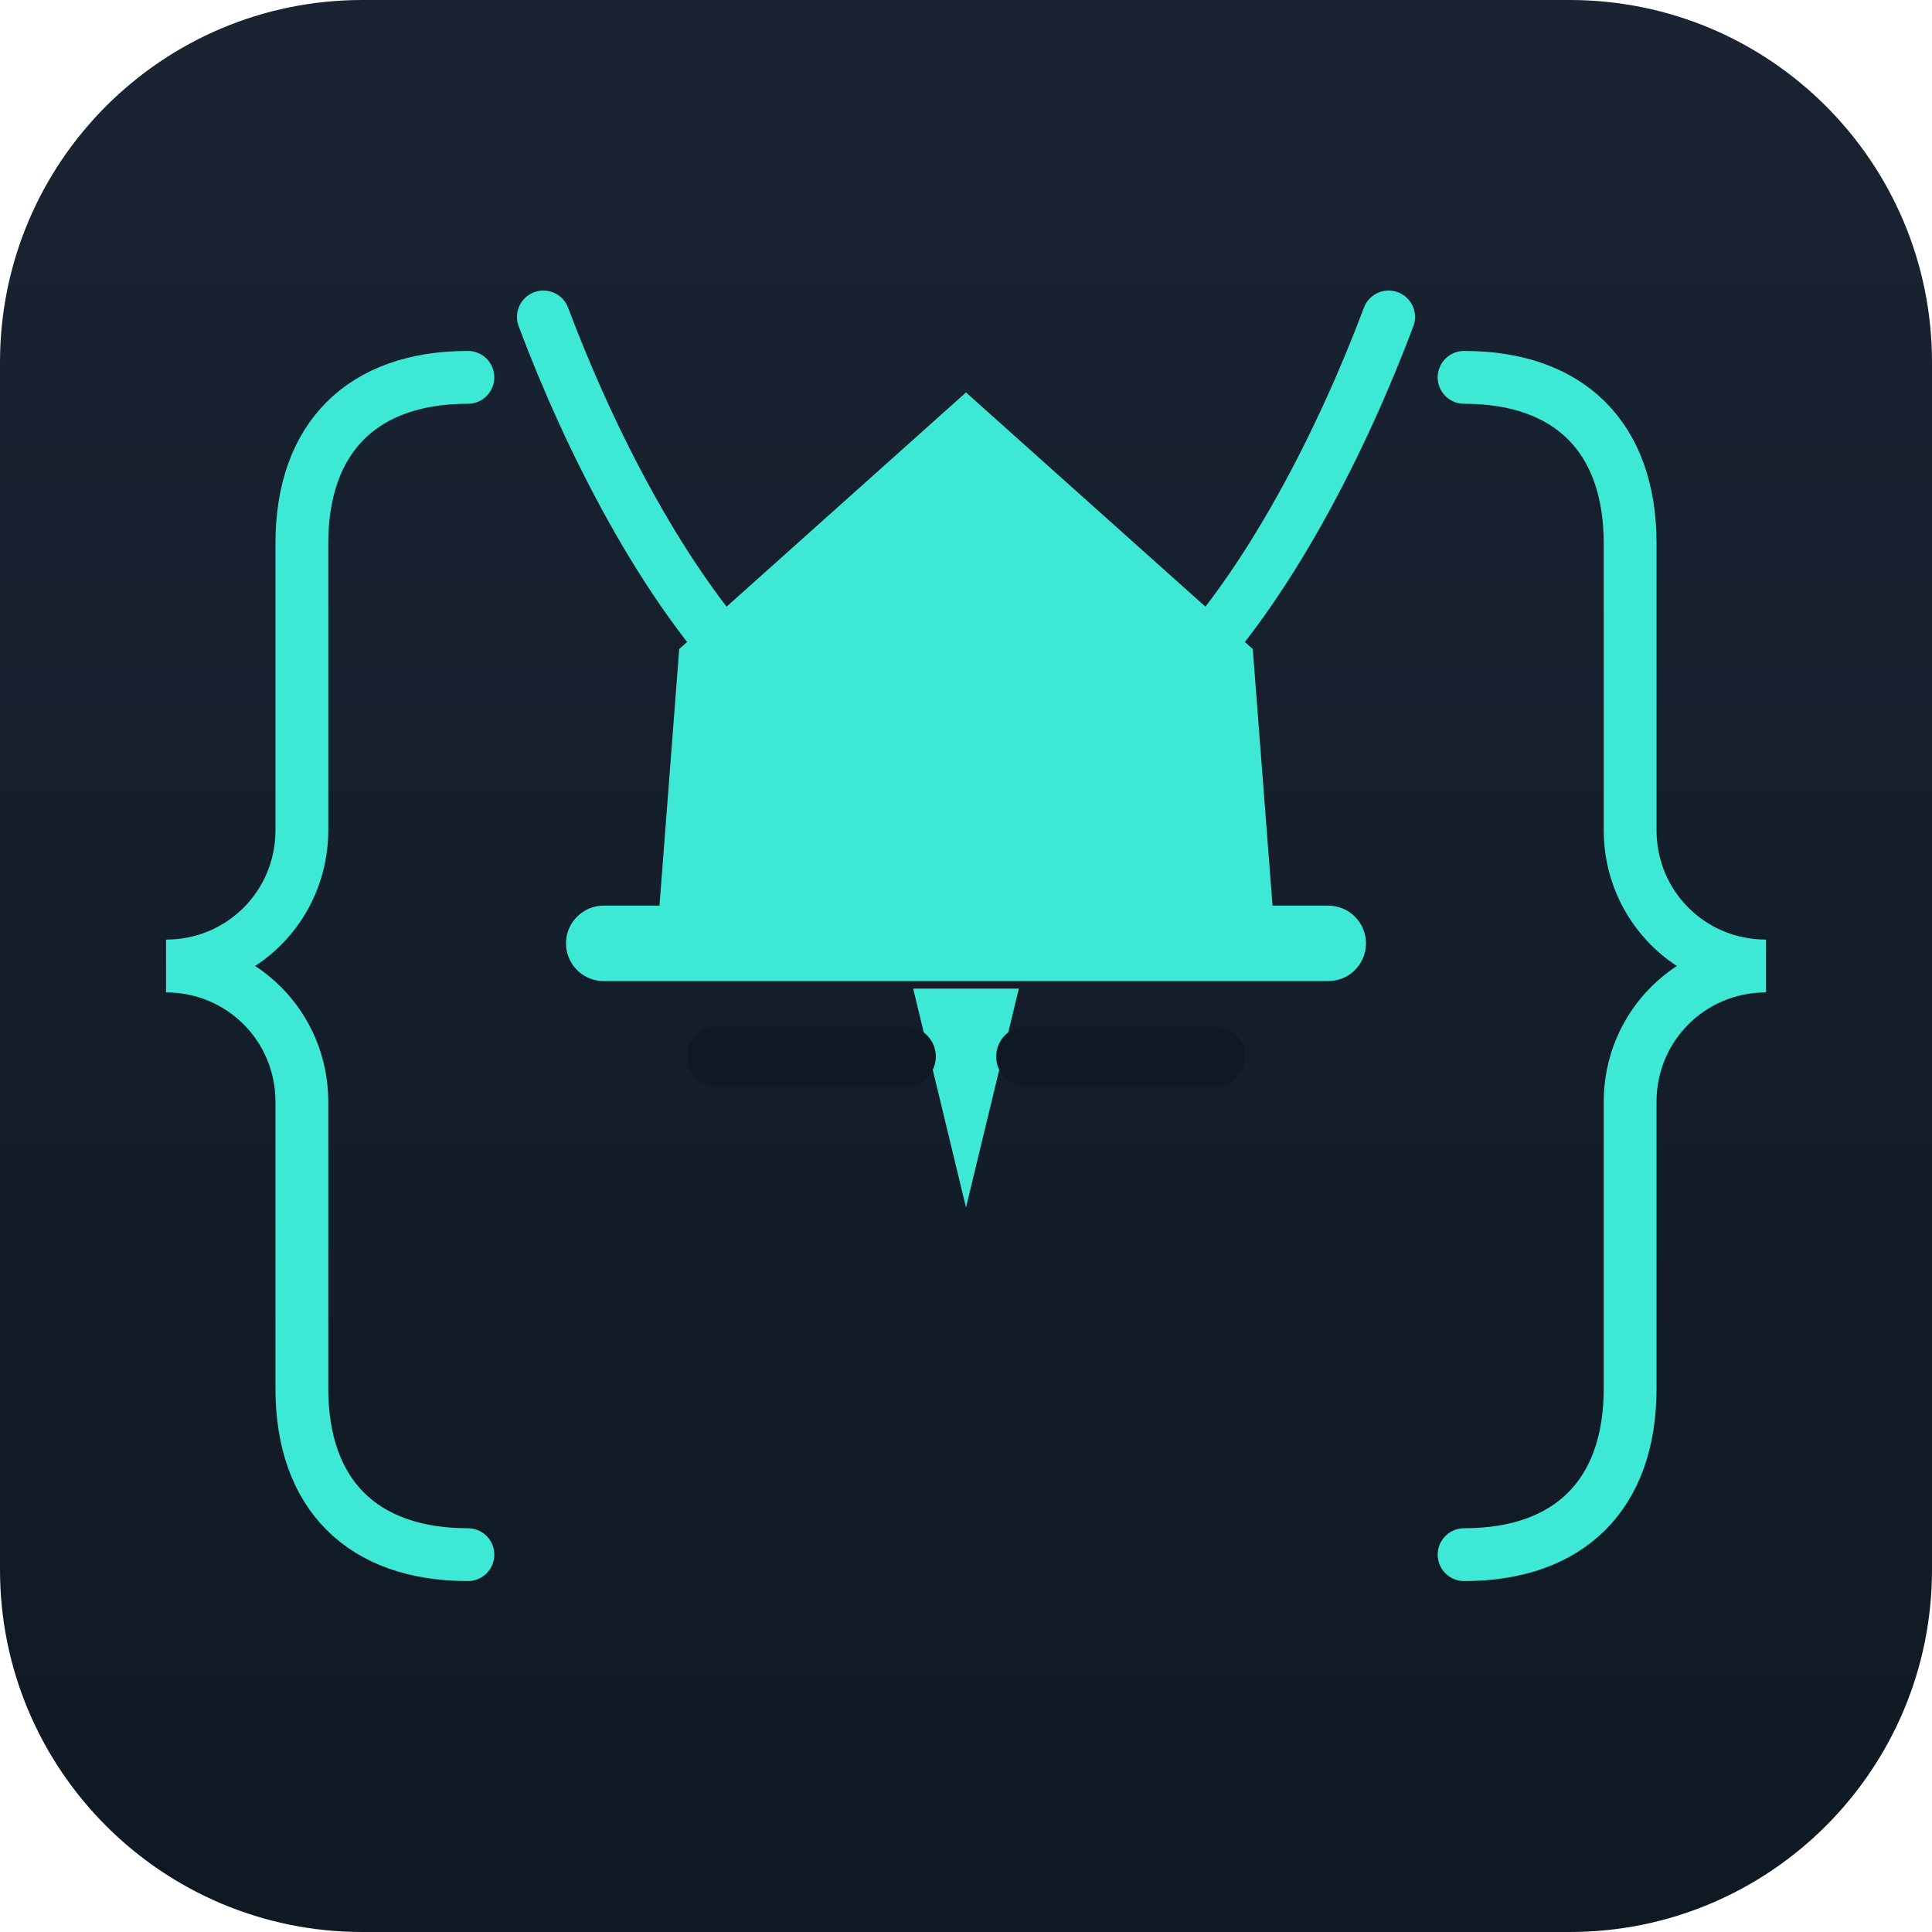
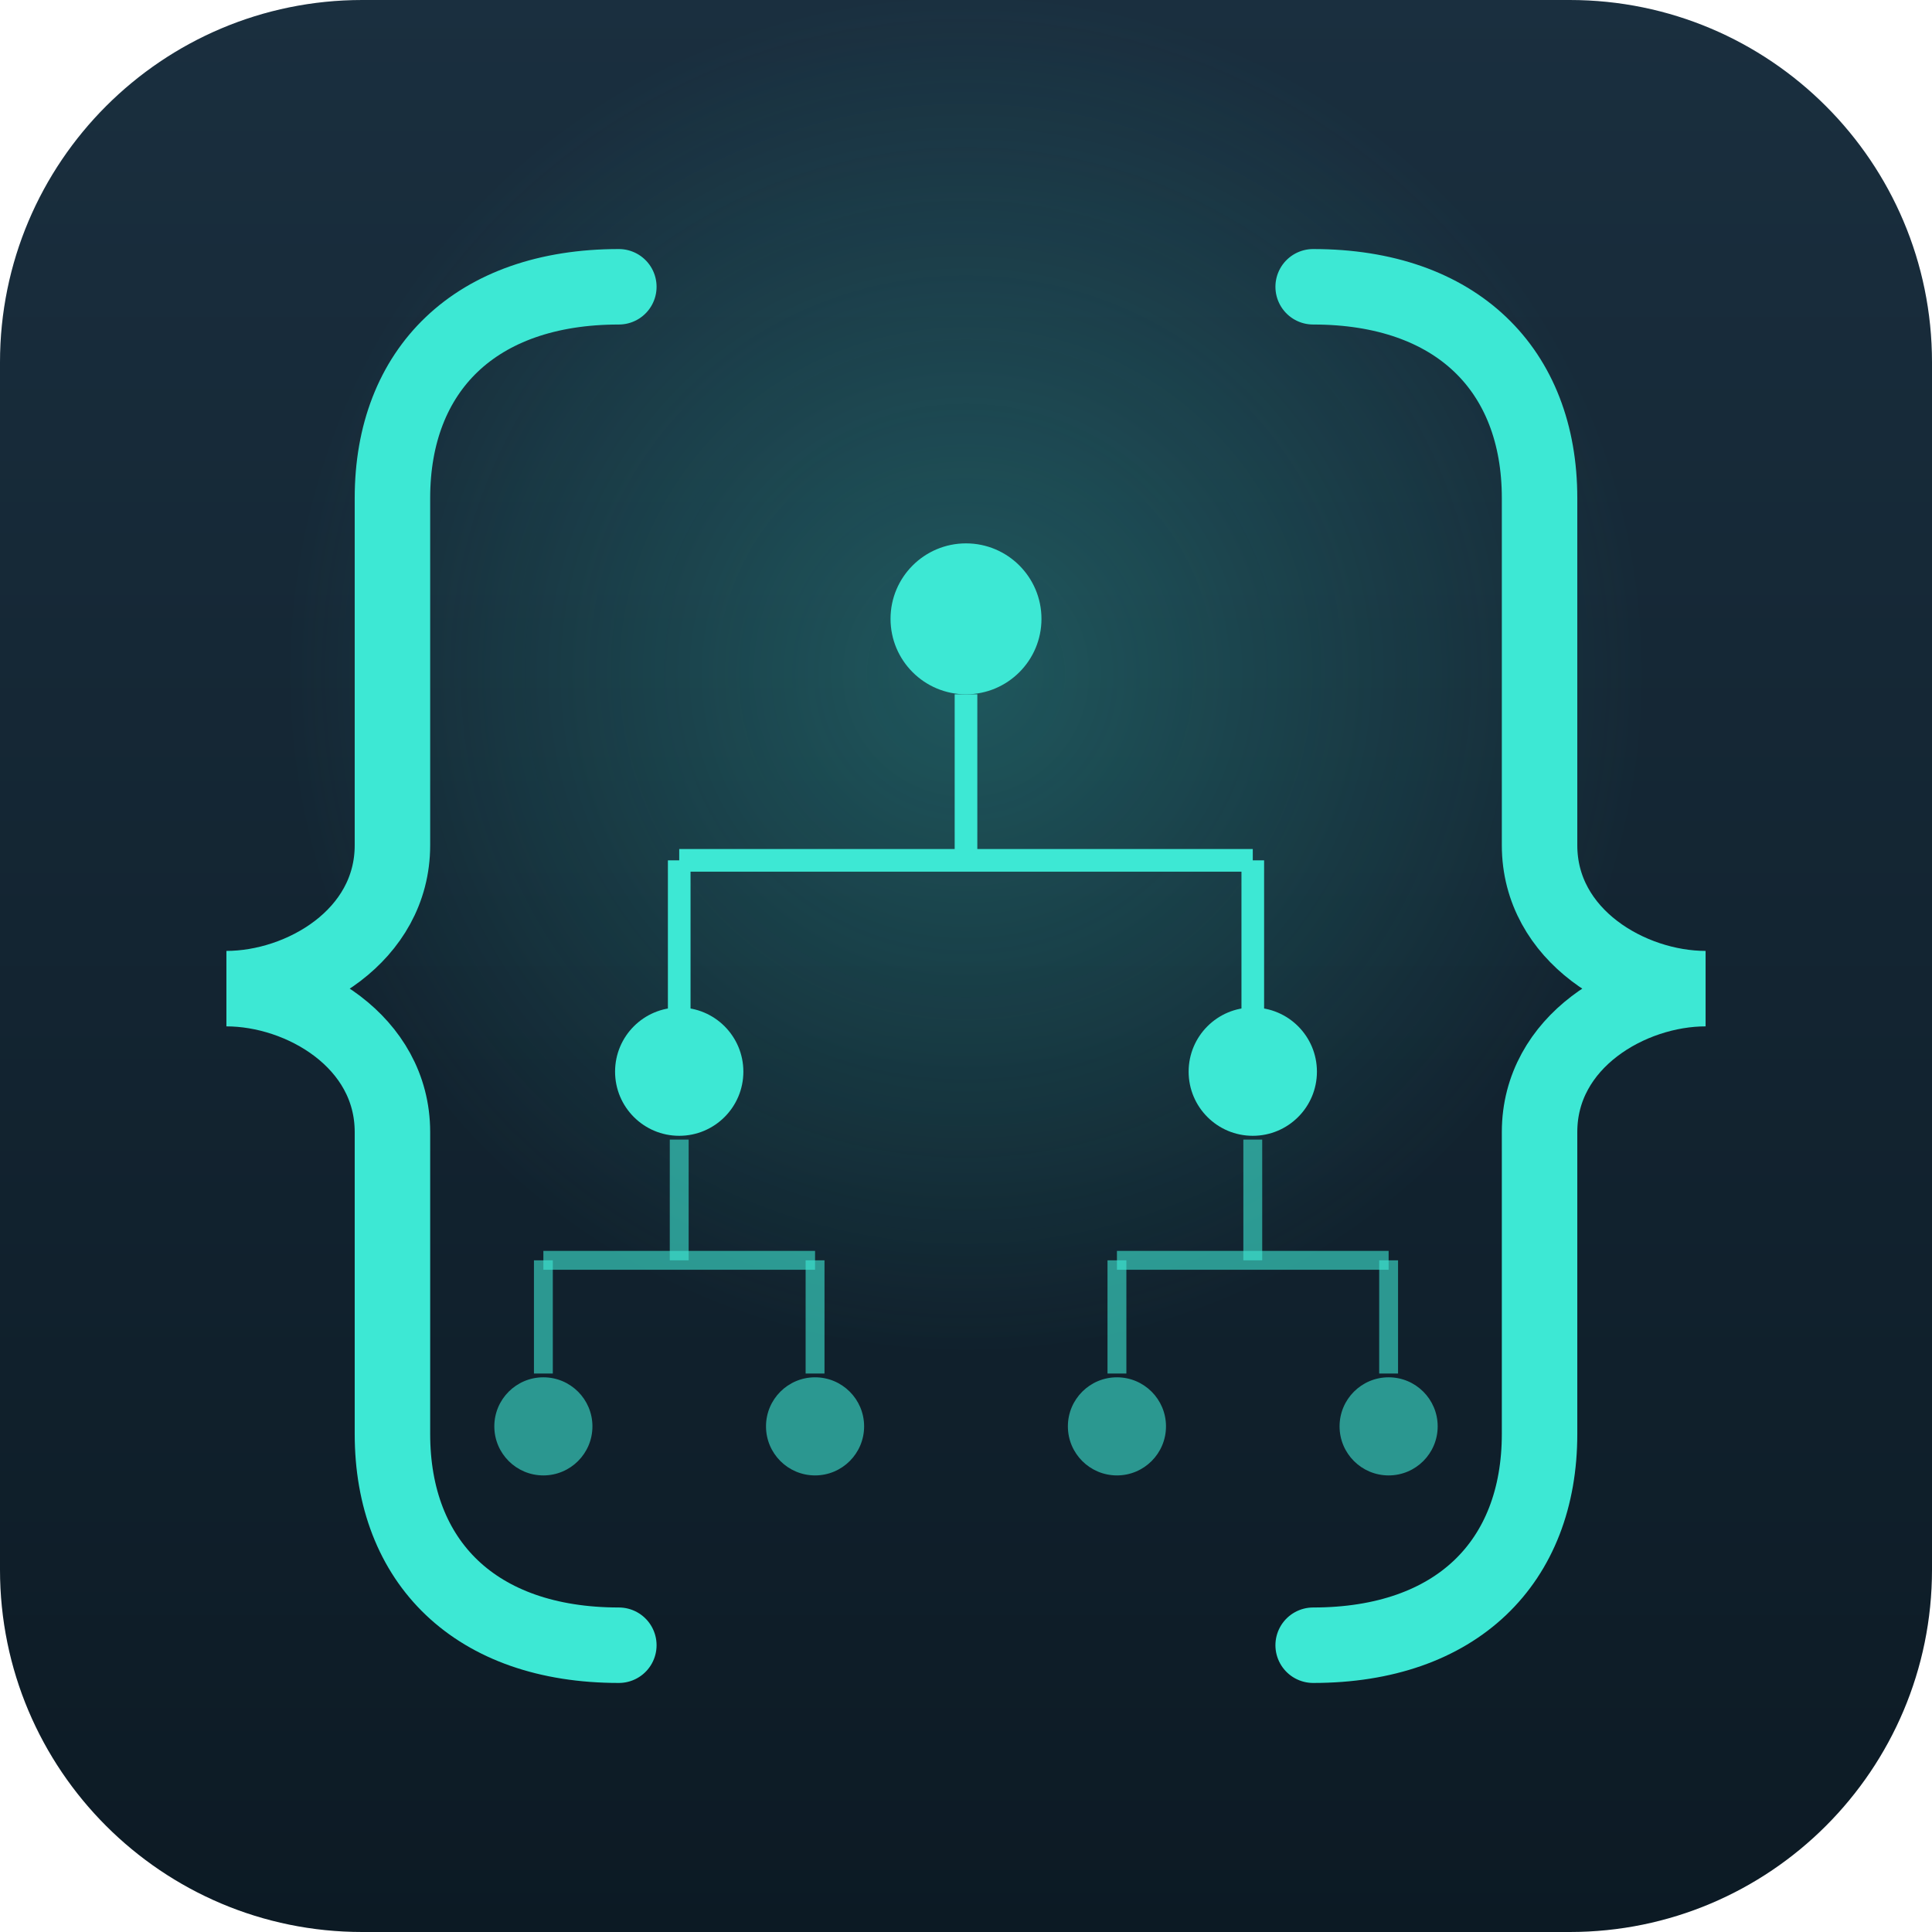
<svg xmlns="http://www.w3.org/2000/svg" viewBox="0 0 256 256" width="256" height="256">
  <defs>
    <linearGradient id="bg" x1="0" y1="0" x2="0" y2="1">
-       <stop offset="0%" stop-color="#1a2332" />
-       <stop offset="100%" stop-color="#0f1923" />
+       <stop offset="0%" stop-color="#1a2f3f" />
+       <stop offset="100%" stop-color="#0c1a24" />
    </linearGradient>
+     <radialGradient id="glow" cx="50%" cy="35%" r="35%">
+       <stop offset="0%" stop-color="#3de8d4" stop-opacity="0.25" />
+       <stop offset="100%" stop-color="#3de8d4" stop-opacity="0" />
+     </radialGradient>
  </defs>
-   <rect width="256" height="256" rx="48" ry="48" fill="url(#bg)" />
-   <path d="M62,50 C48,50 40,58 40,72 L40,110 C40,120 32,128 22,128 C32,128 40,136 40,146 L40,184 C40,198 48,206 62,206" fill="none" stroke="#3de8d4" stroke-width="7" stroke-linecap="round" />
-   <path d="M194,50 C208,50 216,58 216,72 L216,110 C216,120 224,128 234,128 C224,128 216,136 216,146 L216,184 C216,198 208,206 194,206" fill="none" stroke="#3de8d4" stroke-width="7" stroke-linecap="round" />
-   <g stroke="#3de8d4" fill="none" stroke-linecap="round" stroke-linejoin="round">
-     <path d="M100,90 C88,78 78,58 72,42" stroke-width="7" />
-     <path d="M156,90 C168,78 178,58 184,42" stroke-width="7" />
-     <path d="M128,52 L90,86 L87,125 L169,125 L166,86 Z" fill="#3de8d4" stroke="none" />
-     <line x1="80" y1="125" x2="176" y2="125" stroke-width="10" />
-     <polygon points="121,131 128,160 135,131" fill="#3de8d4" stroke="none" />
-     <line x1="95" y1="140" x2="120" y2="140" stroke="#0f1923" stroke-width="8" />
-     <line x1="136" y1="140" x2="161" y2="140" stroke="#0f1923" stroke-width="8" />
-   </g>
+   <rect width="256" height="256" rx="48" fill="url(#bg)" />
+   <rect width="256" height="256" rx="48" fill="url(#glow)" />
+   <path d="M82,38 C63,38 52,49 52,66 L52,112 C52,124 40,131 30,131 C40,131 52,138 52,150 L52,190 C52,207 63,218 82,218" fill="none" stroke="#3de8d4" stroke-width="10" stroke-linecap="round" />
+   <path d="M174,38 C193,38 204,49 204,66 L204,112 C204,124 216,131 226,131 C216,131 204,138 204,150 L204,190 C204,207 193,218 174,218" fill="none" stroke="#3de8d4" stroke-width="10" stroke-linecap="round" />
+   <circle cx="128" cy="82" r="10" fill="#3de8d4" />
+   <line x1="128" y1="92" x2="128" y2="114" stroke="#3de8d4" stroke-width="3" />
+   <line x1="90" y1="114" x2="166" y2="114" stroke="#3de8d4" stroke-width="3" />
+   <line x1="90" y1="114" x2="90" y2="134" stroke="#3de8d4" stroke-width="3" />
+   <line x1="166" y1="114" x2="166" y2="134" stroke="#3de8d4" stroke-width="3" />
+   <circle cx="90" cy="142" r="8.5" fill="#3de8d4" />
+   <circle cx="166" cy="142" r="8.5" fill="#3de8d4" />
+   <line x1="90" y1="151" x2="90" y2="167" stroke="#3de8d4" stroke-width="2.5" opacity="0.6" />
+   <line x1="72" y1="167" x2="108" y2="167" stroke="#3de8d4" stroke-width="2.5" opacity="0.6" />
+   <line x1="72" y1="167" x2="72" y2="182" stroke="#3de8d4" stroke-width="2.5" opacity="0.6" />
+   <line x1="108" y1="167" x2="108" y2="182" stroke="#3de8d4" stroke-width="2.5" opacity="0.6" />
+   <circle cx="72" cy="189" r="6.5" fill="#3de8d4" opacity="0.6" />
+   <circle cx="108" cy="189" r="6.5" fill="#3de8d4" opacity="0.6" />
+   <line x1="166" y1="151" x2="166" y2="167" stroke="#3de8d4" stroke-width="2.5" opacity="0.6" />
+   <line x1="148" y1="167" x2="184" y2="167" stroke="#3de8d4" stroke-width="2.5" opacity="0.6" />
+   <line x1="148" y1="167" x2="148" y2="182" stroke="#3de8d4" stroke-width="2.5" opacity="0.6" />
+   <line x1="184" y1="167" x2="184" y2="182" stroke="#3de8d4" stroke-width="2.5" opacity="0.6" />
+   <circle cx="148" cy="189" r="6.5" fill="#3de8d4" opacity="0.6" />
+   <circle cx="184" cy="189" r="6.5" fill="#3de8d4" opacity="0.6" />
</svg>
